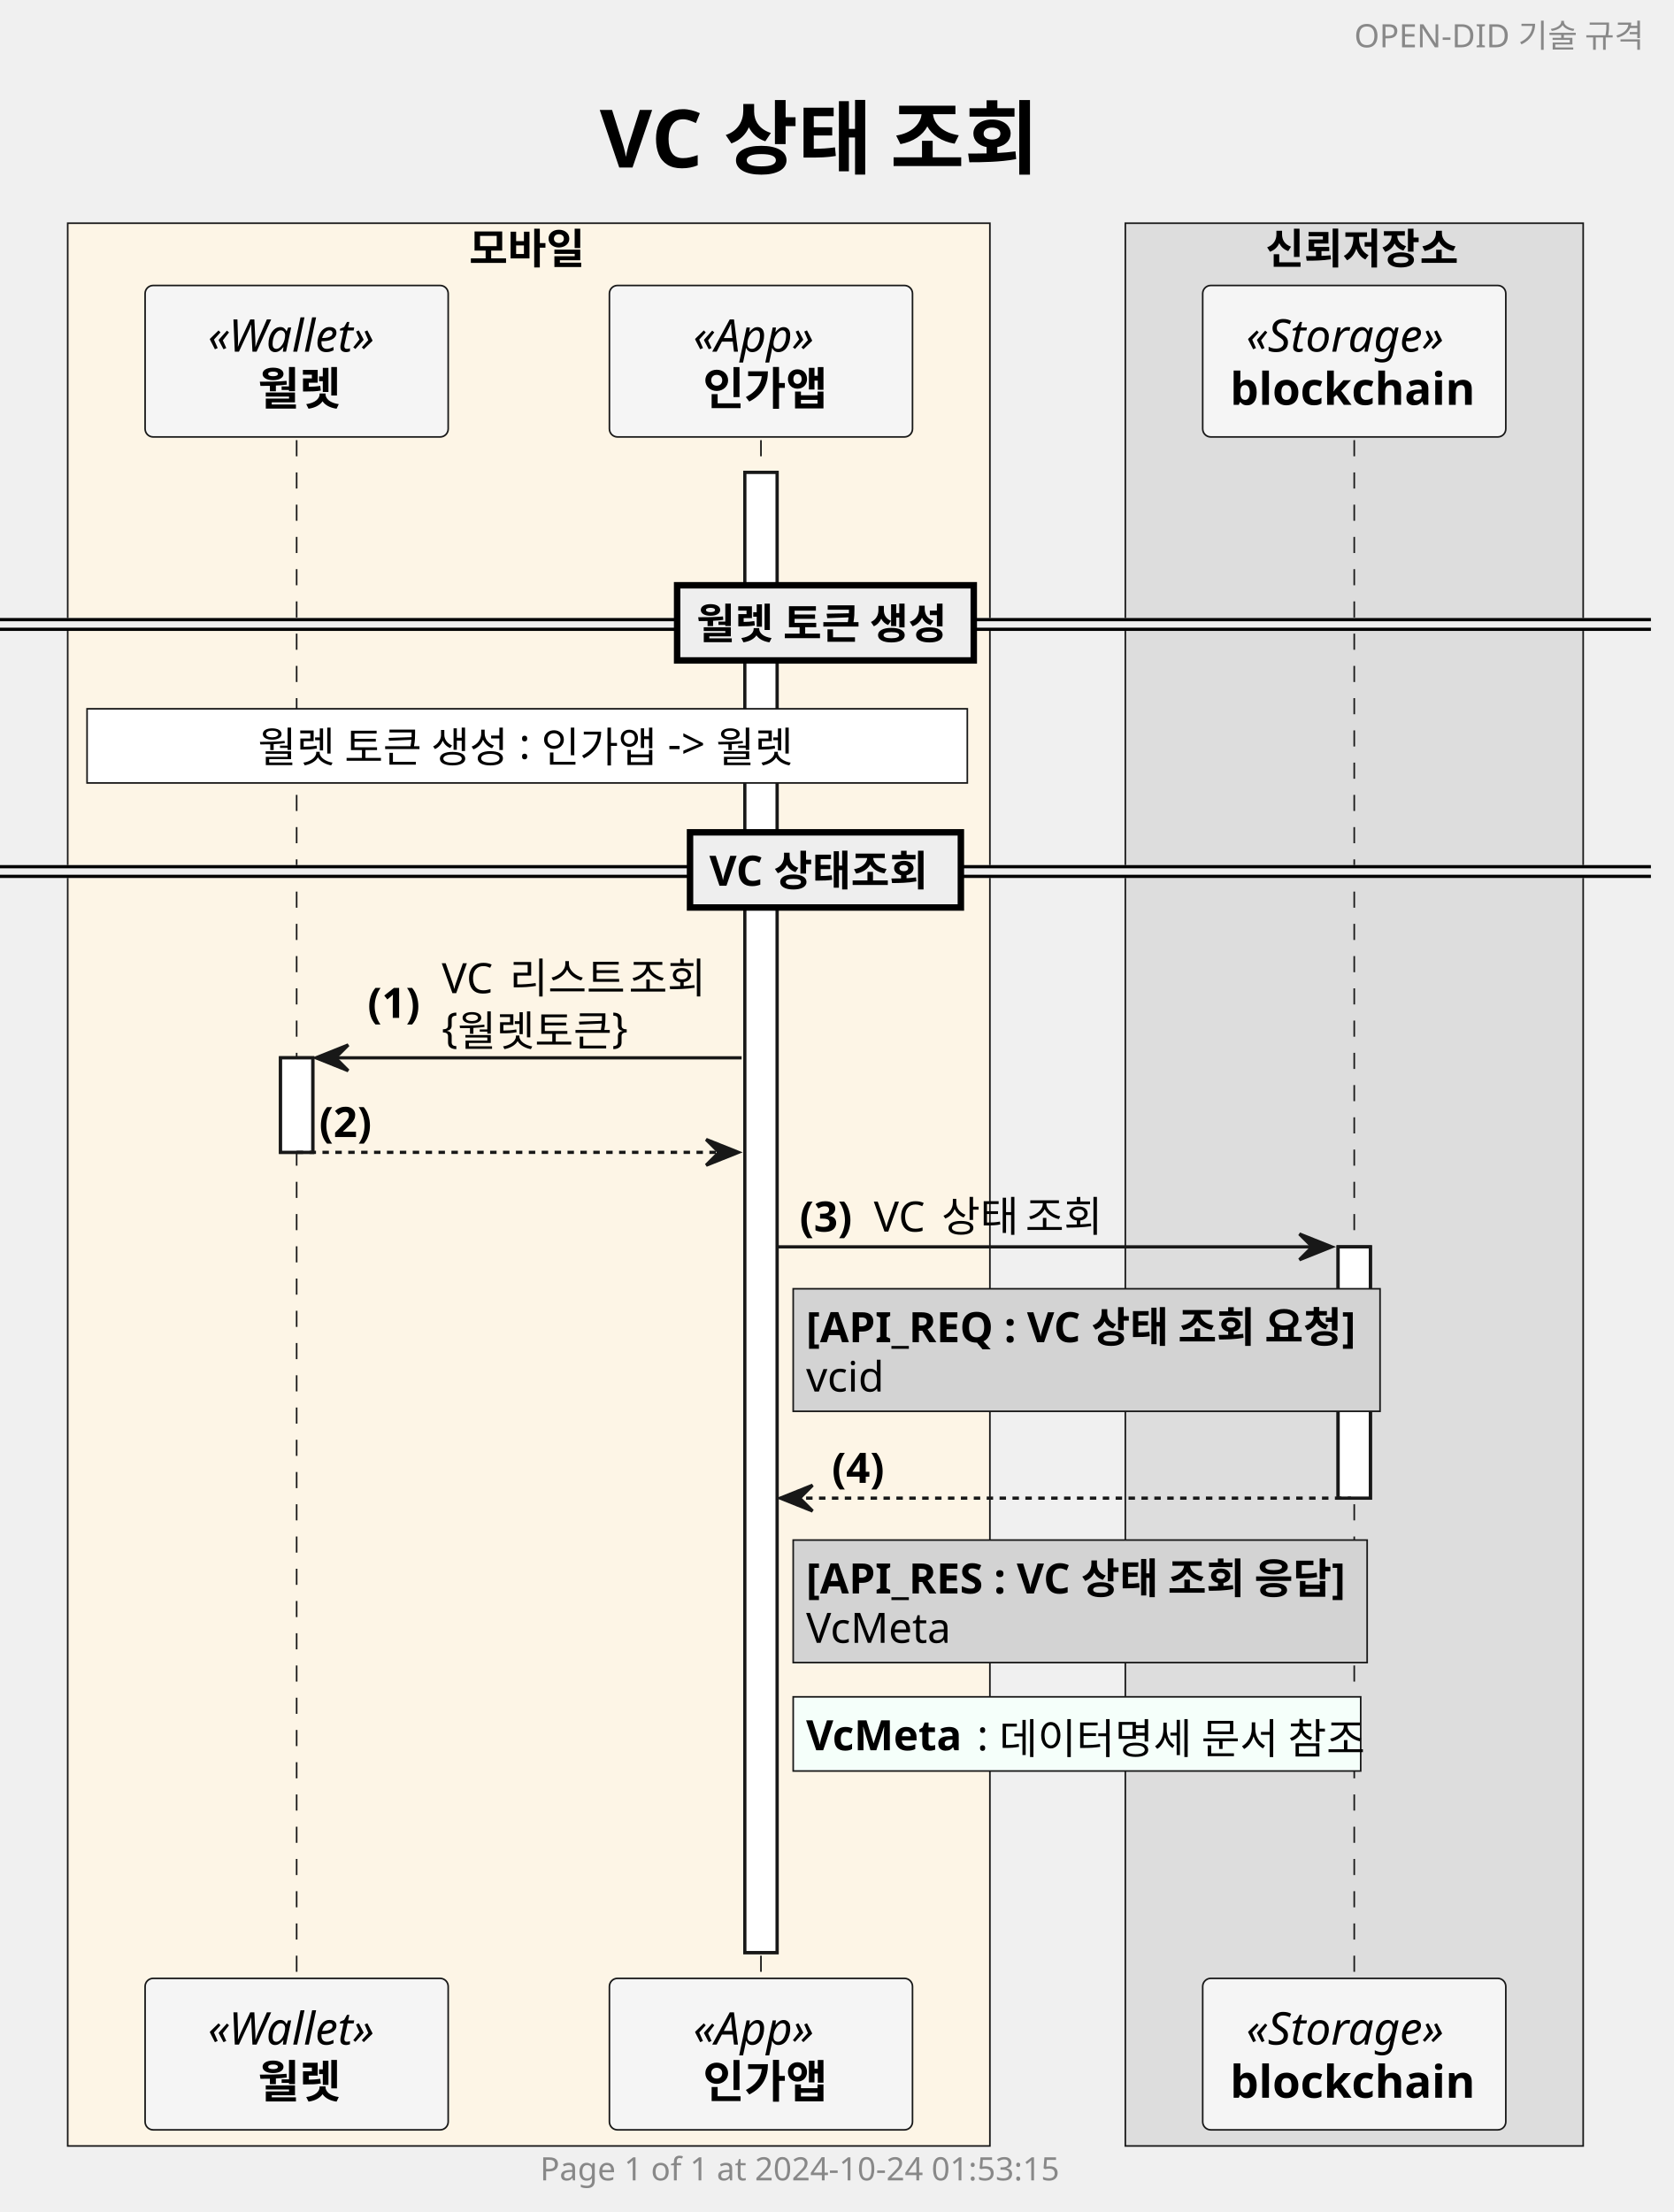
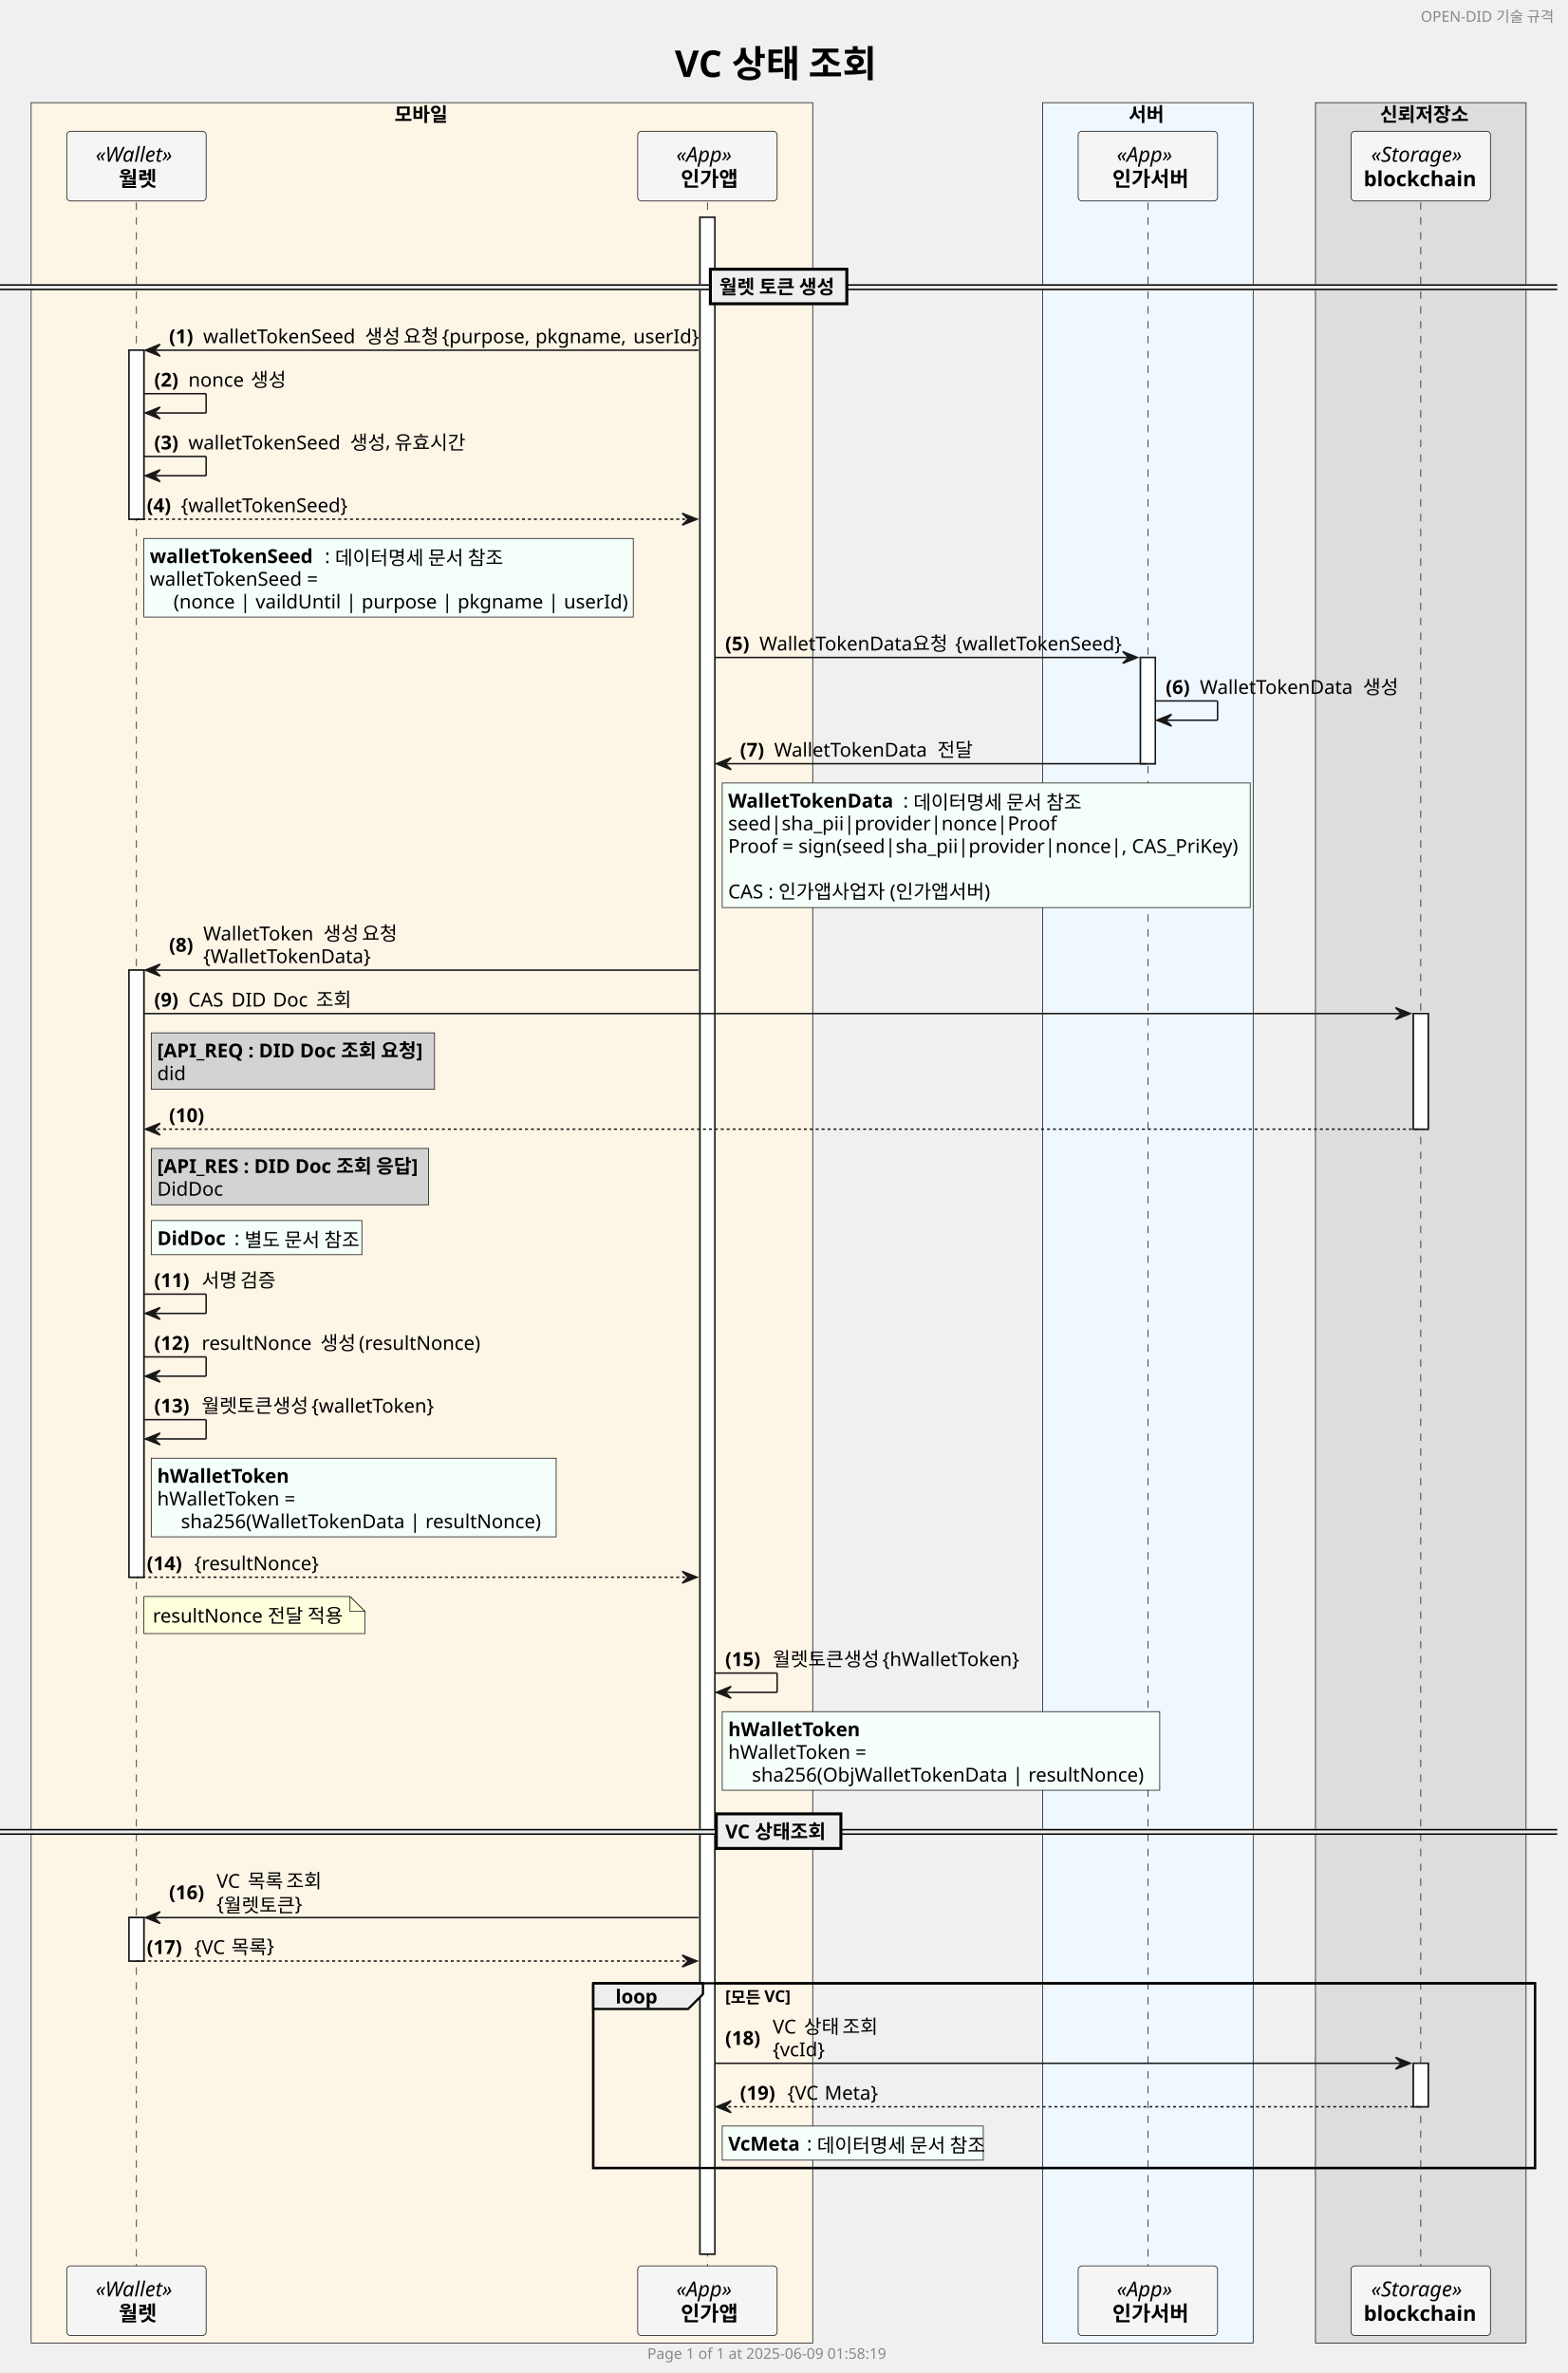
- <svg xmlns="http://www.w3.org/2000/svg" contentStyleType="text/css" height="686px" preserveAspectRatio="none" style="width:519px;height:686px;background:#FFFFFF;" version="1.1" viewBox="0 0 519 686" width="519px" zoomAndPan="magnify">
+ <svg xmlns="http://www.w3.org/2000/svg" contentStyleType="text/css" height="1600px" preserveAspectRatio="none" style="width:1057px;height:1600px;background:#FFFFFF;" version="1.1" viewBox="0 0 1057 1600" width="1057px" zoomAndPan="magnify">
  <defs />
  <g>
-     <text fill="#000000" font-family="sans-serif" font-size="25" font-weight="bold" lengthAdjust="spacing" textLength="139" x="186" y="51.947">VC 상태 조회</text>
-     <rect fill="#FDF5E6" height="596.301" style="stroke:#181818;stroke-width:0.5;" width="286" x="21" y="69.221" />
-     <text fill="#000000" font-family="sans-serif" font-size="13" font-weight="bold" lengthAdjust="spacing" textLength="33" x="145.5" y="81.789">모바일</text>
-     <rect fill="#DDDDDD" height="596.301" style="stroke:#181818;stroke-width:0.5;" width="142" x="349" y="69.221" />
-     <text fill="#000000" font-family="sans-serif" font-size="13" font-weight="bold" lengthAdjust="spacing" textLength="55" x="392.5" y="81.789">신뢰저장소</text>
-     <rect fill="#FFFFFF" height="29.311" style="stroke:#181818;stroke-width:1.0;" width="10" x="87" y="328.06" />
-     <rect fill="#FFFFFF" height="459.037" style="stroke:#181818;stroke-width:1.0;" width="10" x="231" y="146.508" />
-     <rect fill="#FFFFFF" height="77.932" style="stroke:#181818;stroke-width:1.0;" width="10" x="415" y="386.682" />
-     <line style="stroke:#181818;stroke-width:0.5;stroke-dasharray:5.0,5.0;" x1="92" x2="92" y1="136.508" y2="614.545" />
-     <line style="stroke:#181818;stroke-width:0.5;stroke-dasharray:5.0,5.0;" x1="236" x2="236" y1="136.508" y2="614.545" />
-     <line style="stroke:#181818;stroke-width:0.5;stroke-dasharray:5.0,5.0;" x1="420" x2="420" y1="136.508" y2="614.545" />
+     <text fill="#000000" font-family="sans-serif" font-size="25" font-weight="bold" lengthAdjust="spacing" textLength="139" x="455" y="51.947">VC 상태 조회</text>
+     <rect fill="#FDF5E6" height="1510.549" style="stroke:#181818;stroke-width:0.5;" width="527" x="21" y="69.221" />
+     <text fill="#000000" font-family="sans-serif" font-size="13" font-weight="bold" lengthAdjust="spacing" textLength="33" x="266" y="81.789">모바일</text>
+     <rect fill="#F0F8FF" height="1510.549" style="stroke:#181818;stroke-width:0.5;" width="142" x="703" y="69.221" />
+     <text fill="#000000" font-family="sans-serif" font-size="13" font-weight="bold" lengthAdjust="spacing" textLength="22" x="761" y="81.789">서버</text>
+     <rect fill="#DDDDDD" height="1510.549" style="stroke:#181818;stroke-width:0.5;" width="142" x="887" y="69.221" />
+     <text fill="#000000" font-family="sans-serif" font-size="13" font-weight="bold" lengthAdjust="spacing" textLength="55" x="930.5" y="81.789">신뢰저장소</text>
+     <rect fill="#FFFFFF" height="113.932" style="stroke:#181818;stroke-width:1.0;" width="10" x="87" y="236.129" />
+     <rect fill="#FFFFFF" height="409.348" style="stroke:#181818;stroke-width:1.0;" width="10" x="87" y="654.098" />
+     <rect fill="#FFFFFF" height="29.311" style="stroke:#181818;stroke-width:1.0;" width="10" x="87" y="1292.93" />
+     <rect fill="#FFFFFF" height="1373.285" style="stroke:#181818;stroke-width:1.0;" width="10" x="472" y="146.508" />
+     <rect fill="#FFFFFF" height="71.621" style="stroke:#181818;stroke-width:1.0;" width="10" x="769" y="443.303" />
+     <rect fill="#FFFFFF" height="77.932" style="stroke:#181818;stroke-width:1.0;" width="10" x="953" y="683.408" />
+     <rect fill="#FFFFFF" height="29.311" style="stroke:#181818;stroke-width:1.0;" width="10" x="953" y="1391.172" />
+     <rect fill="none" height="124.553" style="stroke:#000000;stroke-width:1.5;" width="635" x="400" y="1337.24" />
+     <line style="stroke:#181818;stroke-width:0.5;stroke-dasharray:5.0,5.0;" x1="92" x2="92" y1="136.508" y2="1528.793" />
+     <line style="stroke:#181818;stroke-width:0.5;stroke-dasharray:5.0,5.0;" x1="477" x2="477" y1="136.508" y2="1528.793" />
+     <line style="stroke:#181818;stroke-width:0.5;stroke-dasharray:5.0,5.0;" x1="774" x2="774" y1="136.508" y2="1528.793" />
+     <line style="stroke:#181818;stroke-width:0.5;stroke-dasharray:5.0,5.0;" x1="958" x2="958" y1="136.508" y2="1528.793" />
    <rect fill="#F5F5F5" height="46.977" rx="2.5" ry="2.5" style="stroke:#181818;stroke-width:0.5;" width="94" x="45" y="88.531" />
    <text fill="#000000" font-family="sans-serif" font-size="14" font-style="italic" lengthAdjust="spacing" textLength="55" x="64.5" y="109.066">«Wallet»</text>
    <text fill="#000000" font-family="sans-serif" font-size="14" font-weight="bold" lengthAdjust="spacing" textLength="24" x="80" y="125.555">월렛</text>
-     <rect fill="#F5F5F5" height="46.977" rx="2.5" ry="2.5" style="stroke:#181818;stroke-width:0.5;" width="94" x="45" y="613.545" />
-     <text fill="#000000" font-family="sans-serif" font-size="14" font-style="italic" lengthAdjust="spacing" textLength="55" x="64.5" y="634.08">«Wallet»</text>
-     <text fill="#000000" font-family="sans-serif" font-size="14" font-weight="bold" lengthAdjust="spacing" textLength="24" x="80" y="650.568">월렛</text>
-     <rect fill="#F5F5F5" height="46.977" rx="2.5" ry="2.5" style="stroke:#181818;stroke-width:0.5;" width="94" x="189" y="88.531" />
-     <text fill="#000000" font-family="sans-serif" font-size="14" font-style="italic" lengthAdjust="spacing" textLength="42" x="215" y="109.066">«App»</text>
-     <text fill="#000000" font-family="sans-serif" font-size="14" font-weight="bold" lengthAdjust="spacing" textLength="36" x="218" y="125.555">인가앱</text>
-     <rect fill="#F5F5F5" height="46.977" rx="2.5" ry="2.5" style="stroke:#181818;stroke-width:0.5;" width="94" x="189" y="613.545" />
-     <text fill="#000000" font-family="sans-serif" font-size="14" font-style="italic" lengthAdjust="spacing" textLength="42" x="215" y="634.08">«App»</text>
-     <text fill="#000000" font-family="sans-serif" font-size="14" font-weight="bold" lengthAdjust="spacing" textLength="36" x="218" y="650.568">인가앱</text>
-     <rect fill="#F5F5F5" height="46.977" rx="2.5" ry="2.5" style="stroke:#181818;stroke-width:0.5;" width="94" x="373" y="88.531" />
-     <text fill="#000000" font-family="sans-serif" font-size="14" font-style="italic" lengthAdjust="spacing" textLength="67" x="386.5" y="109.066">«Storage»</text>
-     <text fill="#000000" font-family="sans-serif" font-size="14" font-weight="bold" lengthAdjust="spacing" textLength="77" x="381.5" y="125.555">blockchain</text>
-     <rect fill="#F5F5F5" height="46.977" rx="2.5" ry="2.5" style="stroke:#181818;stroke-width:0.5;" width="94" x="373" y="613.545" />
-     <text fill="#000000" font-family="sans-serif" font-size="14" font-style="italic" lengthAdjust="spacing" textLength="67" x="386.5" y="634.08">«Storage»</text>
-     <text fill="#000000" font-family="sans-serif" font-size="14" font-weight="bold" lengthAdjust="spacing" textLength="77" x="381.5" y="650.568">blockchain</text>
-     <rect fill="#FFFFFF" height="29.311" style="stroke:#181818;stroke-width:1.0;" width="10" x="87" y="328.06" />
-     <rect fill="#FFFFFF" height="459.037" style="stroke:#181818;stroke-width:1.0;" width="10" x="231" y="146.508" />
-     <rect fill="#FFFFFF" height="77.932" style="stroke:#181818;stroke-width:1.0;" width="10" x="415" y="386.682" />
-     <rect fill="#EEEEEE" height="3" style="stroke:#EEEEEE;stroke-width:1.0;" width="512" x="0" y="192.163" />
-     <line style="stroke:#000000;stroke-width:1.0;" x1="0" x2="512" y1="192.163" y2="192.163" />
-     <line style="stroke:#000000;stroke-width:1.0;" x1="0" x2="512" y1="195.163" y2="195.163" />
-     <rect fill="#EEEEEE" height="23.311" style="stroke:#000000;stroke-width:2.0;" width="92" x="210" y="181.508" />
-     <text fill="#000000" font-family="sans-serif" font-size="13" font-weight="bold" lengthAdjust="spacing" textLength="74" x="216" y="198.076">월렛 토큰 생성</text>
-     <rect fill="#FFFFFF" height="23" style="stroke:#181818;stroke-width:0.5;" width="273" x="27" y="219.818" />
-     <text fill="#000000" font-family="sans-serif" font-size="13" lengthAdjust="spacing" textLength="167" x="80" y="236.387">월렛 토큰 생성 : 인가앱 -&gt; 월렛</text>
-     <rect fill="#EEEEEE" height="3" style="stroke:#EEEEEE;stroke-width:1.0;" width="512" x="0" y="268.784" />
-     <line style="stroke:#000000;stroke-width:1.0;" x1="0" x2="512" y1="268.784" y2="268.784" />
-     <line style="stroke:#000000;stroke-width:1.0;" x1="0" x2="512" y1="271.784" y2="271.784" />
-     <rect fill="#EEEEEE" height="23.311" style="stroke:#000000;stroke-width:2.0;" width="84" x="214" y="258.129" />
-     <text fill="#000000" font-family="sans-serif" font-size="13" font-weight="bold" lengthAdjust="spacing" textLength="66" x="220" y="274.697">VC 상태조회</text>
-     <polygon fill="#181818" points="108,324.06,98,328.06,108,332.06,104,328.06" style="stroke:#181818;stroke-width:1.0;" />
-     <line style="stroke:#181818;stroke-width:1.0;" x1="102" x2="230" y1="328.06" y2="328.06" />
-     <text fill="#000000" font-family="sans-serif" font-size="13" font-weight="bold" lengthAdjust="spacing" textLength="19" x="114" y="315.663">(1)</text>
-     <text fill="#000000" font-family="sans-serif" font-size="13" lengthAdjust="spacing" textLength="17" x="137" y="308.008">VC</text>
-     <text fill="#000000" font-family="sans-serif" font-size="13" lengthAdjust="spacing" textLength="4" x="154" y="308.008"> </text>
-     <text fill="#000000" font-family="sans-serif" font-size="13" lengthAdjust="spacing" textLength="33" x="158" y="308.008">리스트</text>
-     <text fill="#000000" font-family="sans-serif" font-size="13" lengthAdjust="spacing" textLength="4" x="191" y="308.008"> </text>
-     <text fill="#000000" font-family="sans-serif" font-size="13" lengthAdjust="spacing" textLength="22" x="195" y="308.008">조회</text>
-     <text fill="#000000" font-family="sans-serif" font-size="13" lengthAdjust="spacing" textLength="52" x="137" y="323.318">{월렛토큰}</text>
-     <polygon fill="#181818" points="219,353.371,229,357.371,219,361.371,223,357.371" style="stroke:#181818;stroke-width:1.0;" />
-     <line style="stroke:#181818;stroke-width:1.0;stroke-dasharray:2.0,2.0;" x1="92" x2="225" y1="357.371" y2="357.371" />
-     <text fill="#000000" font-family="sans-serif" font-size="13" font-weight="bold" lengthAdjust="spacing" textLength="19" x="99" y="352.629">(2)</text>
-     <text fill="#000000" font-family="sans-serif" font-size="13" lengthAdjust="spacing" textLength="4" x="122" y="352.629"> </text>
-     <polygon fill="#181818" points="403,382.682,413,386.682,403,390.682,407,386.682" style="stroke:#181818;stroke-width:1.0;" />
-     <line style="stroke:#181818;stroke-width:1.0;" x1="241" x2="409" y1="386.682" y2="386.682" />
-     <text fill="#000000" font-family="sans-serif" font-size="13" font-weight="bold" lengthAdjust="spacing" textLength="19" x="248" y="381.94">(3)</text>
-     <text fill="#000000" font-family="sans-serif" font-size="13" lengthAdjust="spacing" textLength="17" x="271" y="381.94">VC</text>
-     <text fill="#000000" font-family="sans-serif" font-size="13" lengthAdjust="spacing" textLength="4" x="288" y="381.94"> </text>
-     <text fill="#000000" font-family="sans-serif" font-size="13" lengthAdjust="spacing" textLength="22" x="292" y="381.94">상태</text>
-     <text fill="#000000" font-family="sans-serif" font-size="13" lengthAdjust="spacing" textLength="4" x="314" y="381.94"> </text>
-     <text fill="#000000" font-family="sans-serif" font-size="13" lengthAdjust="spacing" textLength="22" x="318" y="381.94">조회</text>
-     <rect fill="#D3D3D3" height="38" style="stroke:#181818;stroke-width:0.5;" width="182" x="246" y="399.682" />
-     <text fill="#000000" font-family="sans-serif" font-size="13" font-weight="bold" lengthAdjust="spacing" textLength="174" x="250" y="416.25">[API_REQ : VC 상태 조회 요청]</text>
-     <text fill="#000000" font-family="sans-serif" font-size="13" lengthAdjust="spacing" textLength="26" x="250" y="431.56">vcid</text>
-     <polygon fill="#181818" points="252,460.613,242,464.613,252,468.613,248,464.613" style="stroke:#181818;stroke-width:1.0;" />
-     <line style="stroke:#181818;stroke-width:1.0;stroke-dasharray:2.0,2.0;" x1="246" x2="419" y1="464.613" y2="464.613" />
-     <text fill="#000000" font-family="sans-serif" font-size="13" font-weight="bold" lengthAdjust="spacing" textLength="19" x="258" y="459.871">(4)</text>
-     <text fill="#000000" font-family="sans-serif" font-size="13" lengthAdjust="spacing" textLength="4" x="281" y="459.871"> </text>
-     <rect fill="#D3D3D3" height="38" style="stroke:#181818;stroke-width:0.5;" width="178" x="246" y="477.613" />
-     <text fill="#000000" font-family="sans-serif" font-size="13" font-weight="bold" lengthAdjust="spacing" textLength="170" x="250" y="494.182">[API_RES : VC 상태 조회 응답]</text>
-     <text fill="#000000" font-family="sans-serif" font-size="13" lengthAdjust="spacing" textLength="45" x="250" y="509.492">VcMeta</text>
-     <rect fill="#F5FFFA" height="23" style="stroke:#181818;stroke-width:0.5;" width="176" x="246" y="526.234" />
-     <text fill="#000000" font-family="sans-serif" font-size="13" font-weight="bold" lengthAdjust="spacing" textLength="49" x="250" y="542.803">VcMeta</text>
-     <text fill="#000000" font-family="sans-serif" font-size="13" lengthAdjust="spacing" textLength="115" x="303" y="542.803">: 데이터명세 문서 참조</text>
-     <text fill="#888888" font-family="sans-serif" font-size="10" lengthAdjust="spacing" textLength="91" x="420" y="14.668">OPEN-DID 기술 규격</text>
-     <text fill="#888888" font-family="sans-serif" font-size="10" lengthAdjust="spacing" textLength="176" x="167.5" y="676.189">Page 1 of 1 at 2024-10-24 01:53:15</text>
+     <rect fill="#F5F5F5" height="46.977" rx="2.5" ry="2.5" style="stroke:#181818;stroke-width:0.5;" width="94" x="45" y="1527.793" />
+     <text fill="#000000" font-family="sans-serif" font-size="14" font-style="italic" lengthAdjust="spacing" textLength="55" x="64.5" y="1548.328">«Wallet»</text>
+     <text fill="#000000" font-family="sans-serif" font-size="14" font-weight="bold" lengthAdjust="spacing" textLength="24" x="80" y="1564.816">월렛</text>
+     <rect fill="#F5F5F5" height="46.977" rx="2.5" ry="2.5" style="stroke:#181818;stroke-width:0.5;" width="94" x="430" y="88.531" />
+     <text fill="#000000" font-family="sans-serif" font-size="14" font-style="italic" lengthAdjust="spacing" textLength="42" x="456" y="109.066">«App»</text>
+     <text fill="#000000" font-family="sans-serif" font-size="14" font-weight="bold" lengthAdjust="spacing" textLength="36" x="459" y="125.555">인가앱</text>
+     <rect fill="#F5F5F5" height="46.977" rx="2.5" ry="2.5" style="stroke:#181818;stroke-width:0.5;" width="94" x="430" y="1527.793" />
+     <text fill="#000000" font-family="sans-serif" font-size="14" font-style="italic" lengthAdjust="spacing" textLength="42" x="456" y="1548.328">«App»</text>
+     <text fill="#000000" font-family="sans-serif" font-size="14" font-weight="bold" lengthAdjust="spacing" textLength="36" x="459" y="1564.816">인가앱</text>
+     <rect fill="#F5F5F5" height="46.977" rx="2.5" ry="2.5" style="stroke:#181818;stroke-width:0.5;" width="94" x="727" y="88.531" />
+     <text fill="#000000" font-family="sans-serif" font-size="14" font-style="italic" lengthAdjust="spacing" textLength="42" x="753" y="109.066">«App»</text>
+     <text fill="#000000" font-family="sans-serif" font-size="14" font-weight="bold" lengthAdjust="spacing" textLength="48" x="750" y="125.555">인가서버</text>
+     <rect fill="#F5F5F5" height="46.977" rx="2.5" ry="2.5" style="stroke:#181818;stroke-width:0.5;" width="94" x="727" y="1527.793" />
+     <text fill="#000000" font-family="sans-serif" font-size="14" font-style="italic" lengthAdjust="spacing" textLength="42" x="753" y="1548.328">«App»</text>
+     <text fill="#000000" font-family="sans-serif" font-size="14" font-weight="bold" lengthAdjust="spacing" textLength="48" x="750" y="1564.816">인가서버</text>
+     <rect fill="#F5F5F5" height="46.977" rx="2.5" ry="2.5" style="stroke:#181818;stroke-width:0.5;" width="94" x="911" y="88.531" />
+     <text fill="#000000" font-family="sans-serif" font-size="14" font-style="italic" lengthAdjust="spacing" textLength="67" x="924.5" y="109.066">«Storage»</text>
+     <text fill="#000000" font-family="sans-serif" font-size="14" font-weight="bold" lengthAdjust="spacing" textLength="77" x="919.5" y="125.555">blockchain</text>
+     <rect fill="#F5F5F5" height="46.977" rx="2.5" ry="2.5" style="stroke:#181818;stroke-width:0.5;" width="94" x="911" y="1527.793" />
+     <text fill="#000000" font-family="sans-serif" font-size="14" font-style="italic" lengthAdjust="spacing" textLength="67" x="924.5" y="1548.328">«Storage»</text>
+     <text fill="#000000" font-family="sans-serif" font-size="14" font-weight="bold" lengthAdjust="spacing" textLength="77" x="919.5" y="1564.816">blockchain</text>
+     <rect fill="#FFFFFF" height="113.932" style="stroke:#181818;stroke-width:1.0;" width="10" x="87" y="236.129" />
+     <rect fill="#FFFFFF" height="409.348" style="stroke:#181818;stroke-width:1.0;" width="10" x="87" y="654.098" />
+     <rect fill="#FFFFFF" height="29.311" style="stroke:#181818;stroke-width:1.0;" width="10" x="87" y="1292.93" />
+     <rect fill="#FFFFFF" height="1373.285" style="stroke:#181818;stroke-width:1.0;" width="10" x="472" y="146.508" />
+     <rect fill="#FFFFFF" height="71.621" style="stroke:#181818;stroke-width:1.0;" width="10" x="769" y="443.303" />
+     <rect fill="#FFFFFF" height="77.932" style="stroke:#181818;stroke-width:1.0;" width="10" x="953" y="683.408" />
+     <rect fill="#FFFFFF" height="29.311" style="stroke:#181818;stroke-width:1.0;" width="10" x="953" y="1391.172" />
+     <rect fill="#EEEEEE" height="3" style="stroke:#EEEEEE;stroke-width:1.0;" width="1050" x="0" y="192.163" />
+     <line style="stroke:#000000;stroke-width:1.0;" x1="0" x2="1050" y1="192.163" y2="192.163" />
+     <line style="stroke:#000000;stroke-width:1.0;" x1="0" x2="1050" y1="195.163" y2="195.163" />
+     <rect fill="#EEEEEE" height="23.311" style="stroke:#000000;stroke-width:2.0;" width="92" x="479" y="181.508" />
+     <text fill="#000000" font-family="sans-serif" font-size="13" font-weight="bold" lengthAdjust="spacing" textLength="74" x="485" y="198.076">월렛 토큰 생성</text>
+     <polygon fill="#181818" points="108,232.129,98,236.129,108,240.129,104,236.129" style="stroke:#181818;stroke-width:1.0;" />
+     <line style="stroke:#181818;stroke-width:1.0;" x1="102" x2="471" y1="236.129" y2="236.129" />
+     <text fill="#000000" font-family="sans-serif" font-size="13" font-weight="bold" lengthAdjust="spacing" textLength="19" x="114" y="231.387">(1)</text>
+     <text fill="#000000" font-family="sans-serif" font-size="13" lengthAdjust="spacing" textLength="105" x="137" y="231.387">walletTokenSeed</text>
+     <text fill="#000000" font-family="sans-serif" font-size="13" lengthAdjust="spacing" textLength="4" x="242" y="231.387"> </text>
+     <text fill="#000000" font-family="sans-serif" font-size="13" lengthAdjust="spacing" textLength="22" x="246" y="231.387">생성</text>
+     <text fill="#000000" font-family="sans-serif" font-size="13" lengthAdjust="spacing" textLength="4" x="268" y="231.387"> </text>
+     <text fill="#000000" font-family="sans-serif" font-size="13" lengthAdjust="spacing" textLength="22" x="272" y="231.387">요청</text>
+     <text fill="#000000" font-family="sans-serif" font-size="13" lengthAdjust="spacing" textLength="4" x="294" y="231.387"> </text>
+     <text fill="#000000" font-family="sans-serif" font-size="13" lengthAdjust="spacing" textLength="59" x="298" y="231.387">{purpose,</text>
+     <text fill="#000000" font-family="sans-serif" font-size="13" lengthAdjust="spacing" textLength="4" x="357" y="231.387"> </text>
+     <text fill="#000000" font-family="sans-serif" font-size="13" lengthAdjust="spacing" textLength="62" x="361" y="231.387">pkgname,</text>
+     <text fill="#000000" font-family="sans-serif" font-size="13" lengthAdjust="spacing" textLength="4" x="423" y="231.387"> </text>
+     <text fill="#000000" font-family="sans-serif" font-size="13" lengthAdjust="spacing" textLength="43" x="427" y="231.387">userId}</text>
+     <line style="stroke:#181818;stroke-width:1.0;" x1="97" x2="139" y1="265.44" y2="265.44" />
+     <line style="stroke:#181818;stroke-width:1.0;" x1="139" x2="139" y1="265.44" y2="278.44" />
+     <line style="stroke:#181818;stroke-width:1.0;" x1="98" x2="139" y1="278.44" y2="278.44" />
+     <polygon fill="#181818" points="108,274.44,98,278.44,108,282.44,104,278.44" style="stroke:#181818;stroke-width:1.0;" />
+     <text fill="#000000" font-family="sans-serif" font-size="13" font-weight="bold" lengthAdjust="spacing" textLength="19" x="104" y="260.697">(2)</text>
+     <text fill="#000000" font-family="sans-serif" font-size="13" lengthAdjust="spacing" textLength="38" x="127" y="260.697">nonce</text>
+     <text fill="#000000" font-family="sans-serif" font-size="13" lengthAdjust="spacing" textLength="4" x="165" y="260.697"> </text>
+     <text fill="#000000" font-family="sans-serif" font-size="13" lengthAdjust="spacing" textLength="22" x="169" y="260.697">생성</text>
+     <line style="stroke:#181818;stroke-width:1.0;" x1="97" x2="139" y1="307.75" y2="307.75" />
+     <line style="stroke:#181818;stroke-width:1.0;" x1="139" x2="139" y1="307.75" y2="320.75" />
+     <line style="stroke:#181818;stroke-width:1.0;" x1="98" x2="139" y1="320.75" y2="320.75" />
+     <polygon fill="#181818" points="108,316.75,98,320.75,108,324.75,104,320.75" style="stroke:#181818;stroke-width:1.0;" />
+     <text fill="#000000" font-family="sans-serif" font-size="13" font-weight="bold" lengthAdjust="spacing" textLength="19" x="104" y="303.008">(3)</text>
+     <text fill="#000000" font-family="sans-serif" font-size="13" lengthAdjust="spacing" textLength="105" x="127" y="303.008">walletTokenSeed</text>
+     <text fill="#000000" font-family="sans-serif" font-size="13" lengthAdjust="spacing" textLength="4" x="232" y="303.008"> </text>
+     <text fill="#000000" font-family="sans-serif" font-size="13" lengthAdjust="spacing" textLength="26" x="236" y="303.008">생성,</text>
+     <text fill="#000000" font-family="sans-serif" font-size="13" lengthAdjust="spacing" textLength="4" x="262" y="303.008"> </text>
+     <text fill="#000000" font-family="sans-serif" font-size="13" lengthAdjust="spacing" textLength="44" x="266" y="303.008">유효시간</text>
+     <polygon fill="#181818" points="460,346.06,470,350.06,460,354.06,464,350.06" style="stroke:#181818;stroke-width:1.0;" />
+     <line style="stroke:#181818;stroke-width:1.0;stroke-dasharray:2.0,2.0;" x1="92" x2="466" y1="350.06" y2="350.06" />
+     <text fill="#000000" font-family="sans-serif" font-size="13" font-weight="bold" lengthAdjust="spacing" textLength="19" x="99" y="345.318">(4)</text>
+     <text fill="#000000" font-family="sans-serif" font-size="13" lengthAdjust="spacing" textLength="113" x="122" y="345.318">{walletTokenSeed}</text>
+     <rect fill="#F5FFFA" height="53" style="stroke:#181818;stroke-width:0.5;" width="330" x="97" y="363.06" />
+     <text fill="#000000" font-family="sans-serif" font-size="13" font-weight="bold" lengthAdjust="spacing" textLength="114" x="101" y="379.629">walletTokenSeed</text>
+     <text fill="#000000" font-family="sans-serif" font-size="13" lengthAdjust="spacing" textLength="115" x="219" y="379.629">: 데이터명세 문서 참조</text>
+     <text fill="#000000" font-family="sans-serif" font-size="13" lengthAdjust="spacing" textLength="119" x="101" y="394.94">walletTokenSeed =</text>
+     <text fill="#000000" font-family="sans-serif" font-size="13" lengthAdjust="spacing" textLength="306" x="117" y="410.25">(nonce | vaildUntil | purpose | pkgname | userId)</text>
+     <polygon fill="#181818" points="757,439.303,767,443.303,757,447.303,761,443.303" style="stroke:#181818;stroke-width:1.0;" />
+     <line style="stroke:#181818;stroke-width:1.0;" x1="482" x2="763" y1="443.303" y2="443.303" />
+     <text fill="#000000" font-family="sans-serif" font-size="13" font-weight="bold" lengthAdjust="spacing" textLength="19" x="489" y="438.56">(5)</text>
+     <text fill="#000000" font-family="sans-serif" font-size="13" lengthAdjust="spacing" textLength="128" x="512" y="438.56">WalletTokenData요청</text>
+     <text fill="#000000" font-family="sans-serif" font-size="13" lengthAdjust="spacing" textLength="4" x="640" y="438.56"> </text>
+     <text fill="#000000" font-family="sans-serif" font-size="13" lengthAdjust="spacing" textLength="113" x="644" y="438.56">{walletTokenSeed}</text>
+     <line style="stroke:#181818;stroke-width:1.0;" x1="779" x2="821" y1="472.613" y2="472.613" />
+     <line style="stroke:#181818;stroke-width:1.0;" x1="821" x2="821" y1="472.613" y2="485.613" />
+     <line style="stroke:#181818;stroke-width:1.0;" x1="780" x2="821" y1="485.613" y2="485.613" />
+     <polygon fill="#181818" points="790,481.613,780,485.613,790,489.613,786,485.613" style="stroke:#181818;stroke-width:1.0;" />
+     <text fill="#000000" font-family="sans-serif" font-size="13" font-weight="bold" lengthAdjust="spacing" textLength="19" x="786" y="467.871">(6)</text>
+     <text fill="#000000" font-family="sans-serif" font-size="13" lengthAdjust="spacing" textLength="106" x="809" y="467.871">WalletTokenData</text>
+     <text fill="#000000" font-family="sans-serif" font-size="13" lengthAdjust="spacing" textLength="4" x="915" y="467.871"> </text>
+     <text fill="#000000" font-family="sans-serif" font-size="13" lengthAdjust="spacing" textLength="22" x="919" y="467.871">생성</text>
+     <polygon fill="#181818" points="493,510.924,483,514.924,493,518.924,489,514.924" style="stroke:#181818;stroke-width:1.0;" />
+     <line style="stroke:#181818;stroke-width:1.0;" x1="487" x2="773" y1="514.924" y2="514.924" />
+     <text fill="#000000" font-family="sans-serif" font-size="13" font-weight="bold" lengthAdjust="spacing" textLength="19" x="499" y="510.182">(7)</text>
+     <text fill="#000000" font-family="sans-serif" font-size="13" lengthAdjust="spacing" textLength="106" x="522" y="510.182">WalletTokenData</text>
+     <text fill="#000000" font-family="sans-serif" font-size="13" lengthAdjust="spacing" textLength="4" x="628" y="510.182"> </text>
+     <text fill="#000000" font-family="sans-serif" font-size="13" lengthAdjust="spacing" textLength="22" x="632" y="510.182">전달</text>
+     <rect fill="#F5FFFA" height="84" style="stroke:#181818;stroke-width:0.5;" width="356" x="487" y="527.924" />
+     <text fill="#000000" font-family="sans-serif" font-size="13" font-weight="bold" lengthAdjust="spacing" textLength="114" x="491" y="544.492">WalletTokenData</text>
+     <text fill="#000000" font-family="sans-serif" font-size="13" lengthAdjust="spacing" textLength="115" x="609" y="544.492">: 데이터명세 문서 참조</text>
+     <text fill="#000000" font-family="sans-serif" font-size="13" lengthAdjust="spacing" textLength="217" x="491" y="559.803">seed|sha_pii|provider|nonce|Proof</text>
+     <text fill="#000000" font-family="sans-serif" font-size="13" lengthAdjust="spacing" textLength="348" x="491" y="575.113">Proof = sign(seed|sha_pii|provider|nonce|, CAS_PriKey)</text>
+     <text fill="#000000" font-family="sans-serif" font-size="13" lengthAdjust="spacing" textLength="4" x="491" y="590.424"> </text>
+     <text fill="#000000" font-family="sans-serif" font-size="13" lengthAdjust="spacing" textLength="170" x="491" y="605.734">CAS : 인가앱사업자 (인가앱서버)</text>
+     <polygon fill="#181818" points="108,650.098,98,654.098,108,658.098,104,654.098" style="stroke:#181818;stroke-width:1.0;" />
+     <line style="stroke:#181818;stroke-width:1.0;" x1="102" x2="471" y1="654.098" y2="654.098" />
+     <text fill="#000000" font-family="sans-serif" font-size="13" font-weight="bold" lengthAdjust="spacing" textLength="19" x="114" y="641.7">(8)</text>
+     <text fill="#000000" font-family="sans-serif" font-size="13" lengthAdjust="spacing" textLength="77" x="137" y="634.045">WalletToken</text>
+     <text fill="#000000" font-family="sans-serif" font-size="13" lengthAdjust="spacing" textLength="4" x="214" y="634.045"> </text>
+     <text fill="#000000" font-family="sans-serif" font-size="13" lengthAdjust="spacing" textLength="22" x="218" y="634.045">생성</text>
+     <text fill="#000000" font-family="sans-serif" font-size="13" lengthAdjust="spacing" textLength="4" x="240" y="634.045"> </text>
+     <text fill="#000000" font-family="sans-serif" font-size="13" lengthAdjust="spacing" textLength="22" x="244" y="634.045">요청</text>
+     <text fill="#000000" font-family="sans-serif" font-size="13" lengthAdjust="spacing" textLength="114" x="137" y="649.356">{WalletTokenData}</text>
+     <polygon fill="#181818" points="941,679.408,951,683.408,941,687.408,945,683.408" style="stroke:#181818;stroke-width:1.0;" />
+     <line style="stroke:#181818;stroke-width:1.0;" x1="97" x2="947" y1="683.408" y2="683.408" />
+     <text fill="#000000" font-family="sans-serif" font-size="13" font-weight="bold" lengthAdjust="spacing" textLength="19" x="104" y="678.666">(9)</text>
+     <text fill="#000000" font-family="sans-serif" font-size="13" lengthAdjust="spacing" textLength="25" x="127" y="678.666">CAS</text>
+     <text fill="#000000" font-family="sans-serif" font-size="13" lengthAdjust="spacing" textLength="4" x="152" y="678.666"> </text>
+     <text fill="#000000" font-family="sans-serif" font-size="13" lengthAdjust="spacing" textLength="24" x="156" y="678.666">DID</text>
+     <text fill="#000000" font-family="sans-serif" font-size="13" lengthAdjust="spacing" textLength="4" x="180" y="678.666"> </text>
+     <text fill="#000000" font-family="sans-serif" font-size="13" lengthAdjust="spacing" textLength="25" x="184" y="678.666">Doc</text>
+     <text fill="#000000" font-family="sans-serif" font-size="13" lengthAdjust="spacing" textLength="4" x="209" y="678.666"> </text>
+     <text fill="#000000" font-family="sans-serif" font-size="13" lengthAdjust="spacing" textLength="22" x="213" y="678.666">조회</text>
+     <rect fill="#D3D3D3" height="38" style="stroke:#181818;stroke-width:0.5;" width="191" x="102" y="696.408" />
+     <text fill="#000000" font-family="sans-serif" font-size="13" font-weight="bold" lengthAdjust="spacing" textLength="183" x="106" y="712.977">[API_REQ : DID Doc 조회 요청]</text>
+     <text fill="#000000" font-family="sans-serif" font-size="13" lengthAdjust="spacing" textLength="20" x="106" y="728.287">did</text>
+     <polygon fill="#181818" points="108,757.34,98,761.34,108,765.34,104,761.34" style="stroke:#181818;stroke-width:1.0;" />
+     <line style="stroke:#181818;stroke-width:1.0;stroke-dasharray:2.0,2.0;" x1="102" x2="957" y1="761.34" y2="761.34" />
+     <text fill="#000000" font-family="sans-serif" font-size="13" font-weight="bold" lengthAdjust="spacing" textLength="28" x="114" y="756.598">(10)</text>
+     <text fill="#000000" font-family="sans-serif" font-size="13" lengthAdjust="spacing" textLength="4" x="146" y="756.598"> </text>
+     <rect fill="#D3D3D3" height="38" style="stroke:#181818;stroke-width:0.5;" width="187" x="102" y="774.34" />
+     <text fill="#000000" font-family="sans-serif" font-size="13" font-weight="bold" lengthAdjust="spacing" textLength="179" x="106" y="790.908">[API_RES : DID Doc 조회 응답]</text>
+     <text fill="#000000" font-family="sans-serif" font-size="13" lengthAdjust="spacing" textLength="47" x="106" y="806.219">DidDoc</text>
+     <rect fill="#F5FFFA" height="23" style="stroke:#181818;stroke-width:0.5;" width="142" x="102" y="822.961" />
+     <text fill="#000000" font-family="sans-serif" font-size="13" font-weight="bold" lengthAdjust="spacing" textLength="48" x="106" y="839.529">DidDoc</text>
+     <text fill="#000000" font-family="sans-serif" font-size="13" lengthAdjust="spacing" textLength="82" x="158" y="839.529">: 별도 문서 참조</text>
+     <line style="stroke:#181818;stroke-width:1.0;" x1="97" x2="139" y1="872.582" y2="872.582" />
+     <line style="stroke:#181818;stroke-width:1.0;" x1="139" x2="139" y1="872.582" y2="885.582" />
+     <line style="stroke:#181818;stroke-width:1.0;" x1="98" x2="139" y1="885.582" y2="885.582" />
+     <polygon fill="#181818" points="108,881.582,98,885.582,108,889.582,104,885.582" style="stroke:#181818;stroke-width:1.0;" />
+     <text fill="#000000" font-family="sans-serif" font-size="13" font-weight="bold" lengthAdjust="spacing" textLength="28" x="104" y="867.84">(11)</text>
+     <text fill="#000000" font-family="sans-serif" font-size="13" lengthAdjust="spacing" textLength="22" x="136" y="867.84">서명</text>
+     <text fill="#000000" font-family="sans-serif" font-size="13" lengthAdjust="spacing" textLength="4" x="158" y="867.84"> </text>
+     <text fill="#000000" font-family="sans-serif" font-size="13" lengthAdjust="spacing" textLength="22" x="162" y="867.84">검증</text>
+     <line style="stroke:#181818;stroke-width:1.0;" x1="97" x2="139" y1="914.893" y2="914.893" />
+     <line style="stroke:#181818;stroke-width:1.0;" x1="139" x2="139" y1="914.893" y2="927.893" />
+     <line style="stroke:#181818;stroke-width:1.0;" x1="98" x2="139" y1="927.893" y2="927.893" />
+     <polygon fill="#181818" points="108,923.893,98,927.893,108,931.893,104,927.893" style="stroke:#181818;stroke-width:1.0;" />
+     <text fill="#000000" font-family="sans-serif" font-size="13" font-weight="bold" lengthAdjust="spacing" textLength="28" x="104" y="910.15">(12)</text>
+     <text fill="#000000" font-family="sans-serif" font-size="13" lengthAdjust="spacing" textLength="76" x="136" y="910.15">resultNonce</text>
+     <text fill="#000000" font-family="sans-serif" font-size="13" lengthAdjust="spacing" textLength="4" x="212" y="910.15"> </text>
+     <text fill="#000000" font-family="sans-serif" font-size="13" lengthAdjust="spacing" textLength="22" x="216" y="910.15">생성</text>
+     <text fill="#000000" font-family="sans-serif" font-size="13" lengthAdjust="spacing" textLength="4" x="238" y="910.15"> </text>
+     <text fill="#000000" font-family="sans-serif" font-size="13" lengthAdjust="spacing" textLength="84" x="242" y="910.15">(resultNonce)</text>
+     <line style="stroke:#181818;stroke-width:1.0;" x1="97" x2="139" y1="957.203" y2="957.203" />
+     <line style="stroke:#181818;stroke-width:1.0;" x1="139" x2="139" y1="957.203" y2="970.203" />
+     <line style="stroke:#181818;stroke-width:1.0;" x1="98" x2="139" y1="970.203" y2="970.203" />
+     <polygon fill="#181818" points="108,966.203,98,970.203,108,974.203,104,970.203" style="stroke:#181818;stroke-width:1.0;" />
+     <text fill="#000000" font-family="sans-serif" font-size="13" font-weight="bold" lengthAdjust="spacing" textLength="28" x="104" y="952.461">(13)</text>
+     <text fill="#000000" font-family="sans-serif" font-size="13" lengthAdjust="spacing" textLength="44" x="136" y="952.461">월렛토큰</text>
+     <text fill="#000000" font-family="sans-serif" font-size="13" lengthAdjust="spacing" textLength="4" x="180" y="952.461"> </text>
+     <text fill="#000000" font-family="sans-serif" font-size="13" lengthAdjust="spacing" textLength="22" x="184" y="952.461">생성</text>
+     <text fill="#000000" font-family="sans-serif" font-size="13" lengthAdjust="spacing" textLength="4" x="206" y="952.461"> </text>
+     <text fill="#000000" font-family="sans-serif" font-size="13" lengthAdjust="spacing" textLength="84" x="210" y="952.461">{walletToken}</text>
+     <rect fill="#F5FFFA" height="53" style="stroke:#181818;stroke-width:0.5;" width="273" x="102" y="983.203" />
+     <text fill="#000000" font-family="sans-serif" font-size="13" font-weight="bold" lengthAdjust="spacing" textLength="92" x="106" y="999.771">hWalletToken</text>
+     <text fill="#000000" font-family="sans-serif" font-size="13" lengthAdjust="spacing" textLength="99" x="106" y="1015.082">hWalletToken =</text>
+     <text fill="#000000" font-family="sans-serif" font-size="13" lengthAdjust="spacing" textLength="249" x="122" y="1030.393">sha256(WalletTokenData | resultNonce)</text>
+     <polygon fill="#181818" points="460,1059.445,470,1063.445,460,1067.445,464,1063.445" style="stroke:#181818;stroke-width:1.0;" />
+     <line style="stroke:#181818;stroke-width:1.0;stroke-dasharray:2.0,2.0;" x1="92" x2="466" y1="1063.445" y2="1063.445" />
+     <text fill="#000000" font-family="sans-serif" font-size="13" font-weight="bold" lengthAdjust="spacing" textLength="28" x="99" y="1058.703">(14)</text>
+     <text fill="#000000" font-family="sans-serif" font-size="13" lengthAdjust="spacing" textLength="84" x="131" y="1058.703">{resultNonce}</text>
+     <path d="M97,1076.445 L97,1101.445 L246,1101.445 L246,1086.445 L236,1076.445 L97,1076.445 " fill="#FEFFDD" style="stroke:#181818;stroke-width:0.5;" />
+     <path d="M236,1076.445 L236,1086.445 L246,1086.445 L236,1076.445 " fill="#FEFFDD" style="stroke:#181818;stroke-width:0.5;" />
+     <text fill="#000000" font-family="sans-serif" font-size="13" lengthAdjust="spacing" textLength="128" x="103" y="1094.014">resultNonce 전달 적용</text>
+     <line style="stroke:#181818;stroke-width:1.0;" x1="482" x2="524" y1="1128.066" y2="1128.066" />
+     <line style="stroke:#181818;stroke-width:1.0;" x1="524" x2="524" y1="1128.066" y2="1141.066" />
+     <line style="stroke:#181818;stroke-width:1.0;" x1="483" x2="524" y1="1141.066" y2="1141.066" />
+     <polygon fill="#181818" points="493,1137.066,483,1141.066,493,1145.066,489,1141.066" style="stroke:#181818;stroke-width:1.0;" />
+     <text fill="#000000" font-family="sans-serif" font-size="13" font-weight="bold" lengthAdjust="spacing" textLength="28" x="489" y="1123.324">(15)</text>
+     <text fill="#000000" font-family="sans-serif" font-size="13" lengthAdjust="spacing" textLength="44" x="521" y="1123.324">월렛토큰</text>
+     <text fill="#000000" font-family="sans-serif" font-size="13" lengthAdjust="spacing" textLength="4" x="565" y="1123.324"> </text>
+     <text fill="#000000" font-family="sans-serif" font-size="13" lengthAdjust="spacing" textLength="22" x="569" y="1123.324">생성</text>
+     <text fill="#000000" font-family="sans-serif" font-size="13" lengthAdjust="spacing" textLength="4" x="591" y="1123.324"> </text>
+     <text fill="#000000" font-family="sans-serif" font-size="13" lengthAdjust="spacing" textLength="93" x="595" y="1123.324">{hWalletToken}</text>
+     <rect fill="#F5FFFA" height="53" style="stroke:#181818;stroke-width:0.5;" width="295" x="487" y="1154.066" />
+     <text fill="#000000" font-family="sans-serif" font-size="13" font-weight="bold" lengthAdjust="spacing" textLength="92" x="491" y="1170.635">hWalletToken</text>
+     <text fill="#000000" font-family="sans-serif" font-size="13" lengthAdjust="spacing" textLength="99" x="491" y="1185.945">hWalletToken =</text>
+     <text fill="#000000" font-family="sans-serif" font-size="13" lengthAdjust="spacing" textLength="271" x="507" y="1201.256">sha256(ObjWalletTokenData | resultNonce)</text>
+     <rect fill="#EEEEEE" height="3" style="stroke:#EEEEEE;stroke-width:1.0;" width="1050" x="0" y="1233.653" />
+     <line style="stroke:#000000;stroke-width:1.0;" x1="0" x2="1050" y1="1233.653" y2="1233.653" />
+     <line style="stroke:#000000;stroke-width:1.0;" x1="0" x2="1050" y1="1236.653" y2="1236.653" />
+     <rect fill="#EEEEEE" height="23.311" style="stroke:#000000;stroke-width:2.0;" width="84" x="483" y="1222.998" />
+     <text fill="#000000" font-family="sans-serif" font-size="13" font-weight="bold" lengthAdjust="spacing" textLength="66" x="489" y="1239.566">VC 상태조회</text>
+     <polygon fill="#181818" points="108,1288.93,98,1292.93,108,1296.93,104,1292.93" style="stroke:#181818;stroke-width:1.0;" />
+     <line style="stroke:#181818;stroke-width:1.0;" x1="102" x2="471" y1="1292.93" y2="1292.93" />
+     <text fill="#000000" font-family="sans-serif" font-size="13" font-weight="bold" lengthAdjust="spacing" textLength="28" x="114" y="1280.532">(16)</text>
+     <text fill="#000000" font-family="sans-serif" font-size="13" lengthAdjust="spacing" textLength="17" x="146" y="1272.877">VC</text>
+     <text fill="#000000" font-family="sans-serif" font-size="13" lengthAdjust="spacing" textLength="4" x="163" y="1272.877"> </text>
+     <text fill="#000000" font-family="sans-serif" font-size="13" lengthAdjust="spacing" textLength="22" x="167" y="1272.877">목록</text>
+     <text fill="#000000" font-family="sans-serif" font-size="13" lengthAdjust="spacing" textLength="4" x="189" y="1272.877"> </text>
+     <text fill="#000000" font-family="sans-serif" font-size="13" lengthAdjust="spacing" textLength="22" x="193" y="1272.877">조회</text>
+     <text fill="#000000" font-family="sans-serif" font-size="13" lengthAdjust="spacing" textLength="52" x="146" y="1288.188">{월렛토큰}</text>
+     <polygon fill="#181818" points="460,1318.24,470,1322.24,460,1326.24,464,1322.24" style="stroke:#181818;stroke-width:1.0;" />
+     <line style="stroke:#181818;stroke-width:1.0;stroke-dasharray:2.0,2.0;" x1="92" x2="466" y1="1322.24" y2="1322.24" />
+     <text fill="#000000" font-family="sans-serif" font-size="13" font-weight="bold" lengthAdjust="spacing" textLength="28" x="99" y="1317.498">(17)</text>
+     <text fill="#000000" font-family="sans-serif" font-size="13" lengthAdjust="spacing" textLength="21" x="131" y="1317.498">{VC</text>
+     <text fill="#000000" font-family="sans-serif" font-size="13" lengthAdjust="spacing" textLength="4" x="152" y="1317.498"> </text>
+     <text fill="#000000" font-family="sans-serif" font-size="13" lengthAdjust="spacing" textLength="26" x="156" y="1317.498">목록}</text>
+     <path d="M400,1337.24 L474,1337.24 L474,1344.551 L464,1354.551 L400,1354.551 L400,1337.24 " fill="#EEEEEE" style="stroke:#000000;stroke-width:1.5;" />
+     <rect fill="none" height="124.553" style="stroke:#000000;stroke-width:1.5;" width="635" x="400" y="1337.24" />
+     <text fill="#000000" font-family="sans-serif" font-size="13" font-weight="bold" lengthAdjust="spacing" textLength="29" x="415" y="1350.809">loop</text>
+     <text fill="#000000" font-family="sans-serif" font-size="11" font-weight="bold" lengthAdjust="spacing" textLength="48" x="489" y="1349.875">[모든 VC]</text>
+     <polygon fill="#181818" points="941,1387.172,951,1391.172,941,1395.172,945,1391.172" style="stroke:#181818;stroke-width:1.0;" />
+     <line style="stroke:#181818;stroke-width:1.0;" x1="482" x2="947" y1="1391.172" y2="1391.172" />
+     <text fill="#000000" font-family="sans-serif" font-size="13" font-weight="bold" lengthAdjust="spacing" textLength="28" x="489" y="1378.774">(18)</text>
+     <text fill="#000000" font-family="sans-serif" font-size="13" lengthAdjust="spacing" textLength="17" x="521" y="1371.119">VC</text>
+     <text fill="#000000" font-family="sans-serif" font-size="13" lengthAdjust="spacing" textLength="4" x="538" y="1371.119"> </text>
+     <text fill="#000000" font-family="sans-serif" font-size="13" lengthAdjust="spacing" textLength="22" x="542" y="1371.119">상태</text>
+     <text fill="#000000" font-family="sans-serif" font-size="13" lengthAdjust="spacing" textLength="4" x="564" y="1371.119"> </text>
+     <text fill="#000000" font-family="sans-serif" font-size="13" lengthAdjust="spacing" textLength="22" x="568" y="1371.119">조회</text>
+     <text fill="#000000" font-family="sans-serif" font-size="13" lengthAdjust="spacing" textLength="34" x="521" y="1386.43">{vcId}</text>
+     <polygon fill="#181818" points="493,1416.482,483,1420.482,493,1424.482,489,1420.482" style="stroke:#181818;stroke-width:1.0;" />
+     <line style="stroke:#181818;stroke-width:1.0;stroke-dasharray:2.0,2.0;" x1="487" x2="957" y1="1420.482" y2="1420.482" />
+     <text fill="#000000" font-family="sans-serif" font-size="13" font-weight="bold" lengthAdjust="spacing" textLength="28" x="499" y="1415.74">(19)</text>
+     <text fill="#000000" font-family="sans-serif" font-size="13" lengthAdjust="spacing" textLength="21" x="531" y="1415.74">{VC</text>
+     <text fill="#000000" font-family="sans-serif" font-size="13" lengthAdjust="spacing" textLength="4" x="552" y="1415.74"> </text>
+     <text fill="#000000" font-family="sans-serif" font-size="13" lengthAdjust="spacing" textLength="34" x="556" y="1415.74">Meta}</text>
+     <rect fill="#F5FFFA" height="23" style="stroke:#181818;stroke-width:0.5;" width="176" x="487" y="1433.482" />
+     <text fill="#000000" font-family="sans-serif" font-size="13" font-weight="bold" lengthAdjust="spacing" textLength="49" x="491" y="1450.051">VcMeta</text>
+     <text fill="#000000" font-family="sans-serif" font-size="13" lengthAdjust="spacing" textLength="115" x="544" y="1450.051">: 데이터명세 문서 참조</text>
+     <text fill="#888888" font-family="sans-serif" font-size="10" lengthAdjust="spacing" textLength="91" x="958" y="14.668">OPEN-DID 기술 규격</text>
+     <text fill="#888888" font-family="sans-serif" font-size="10" lengthAdjust="spacing" textLength="176" x="436.5" y="1590.438">Page 1 of 1 at 2025-06-09 01:58:19</text>
  </g>
</svg>
